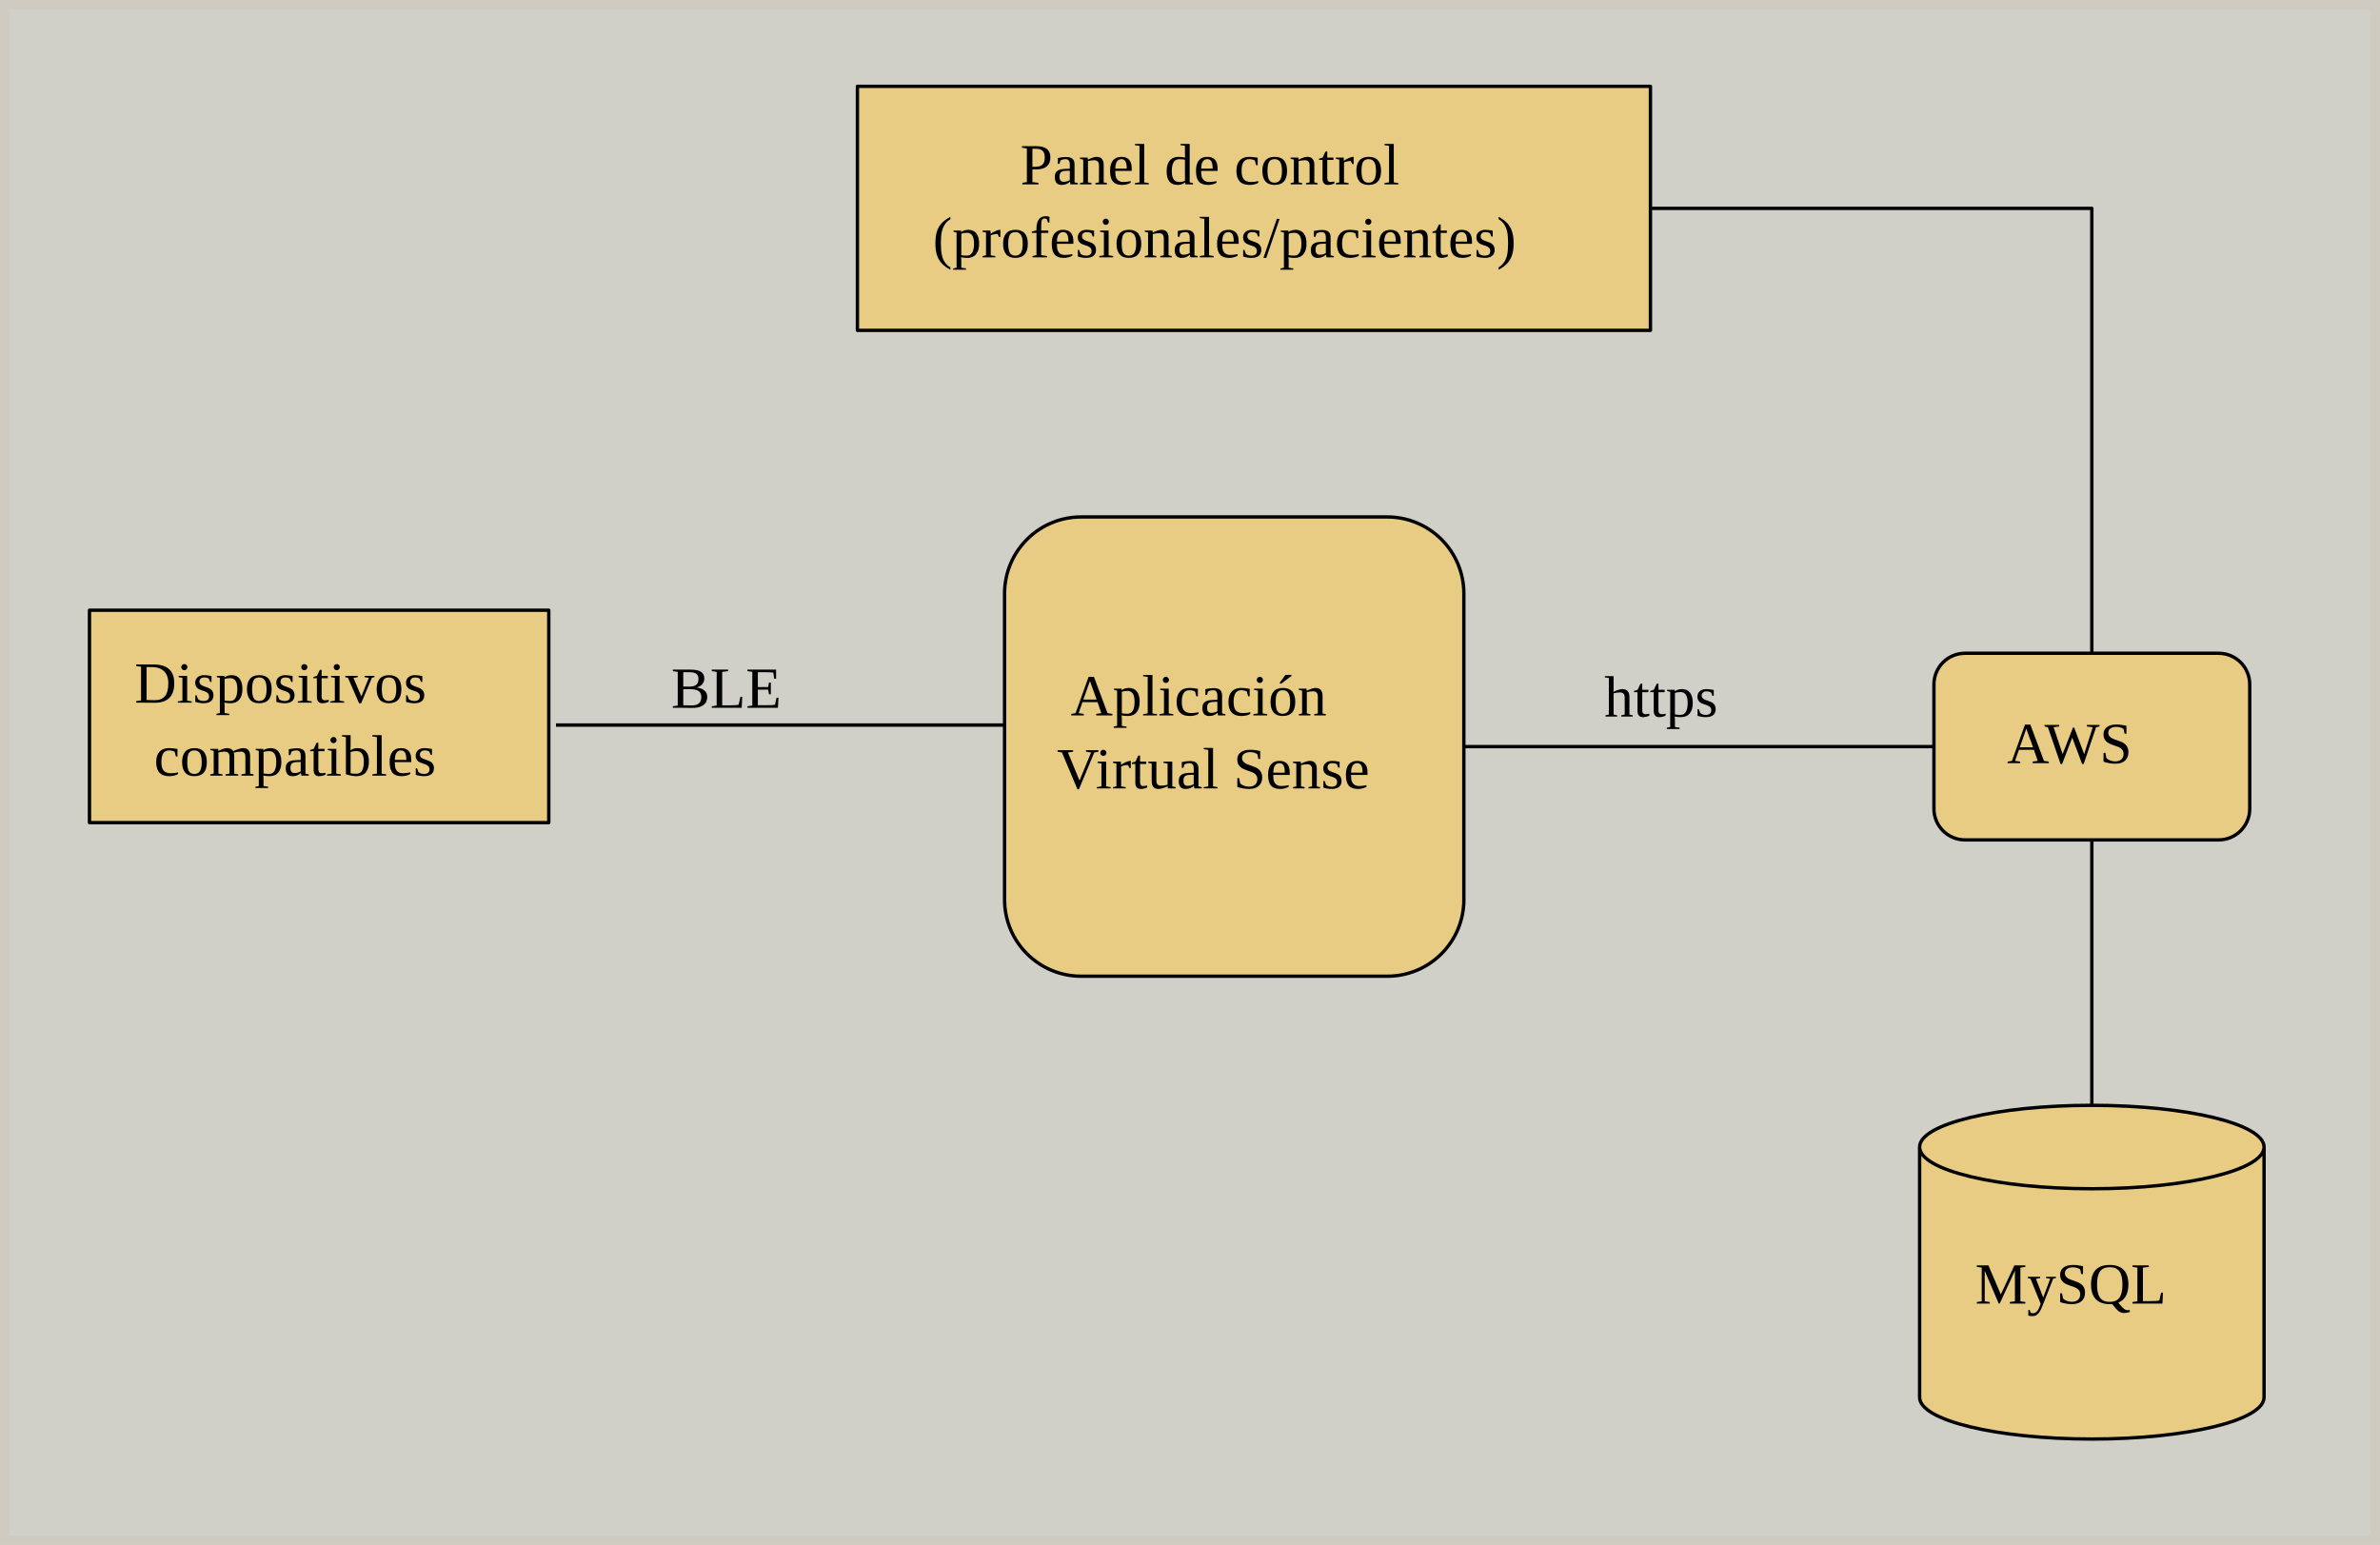
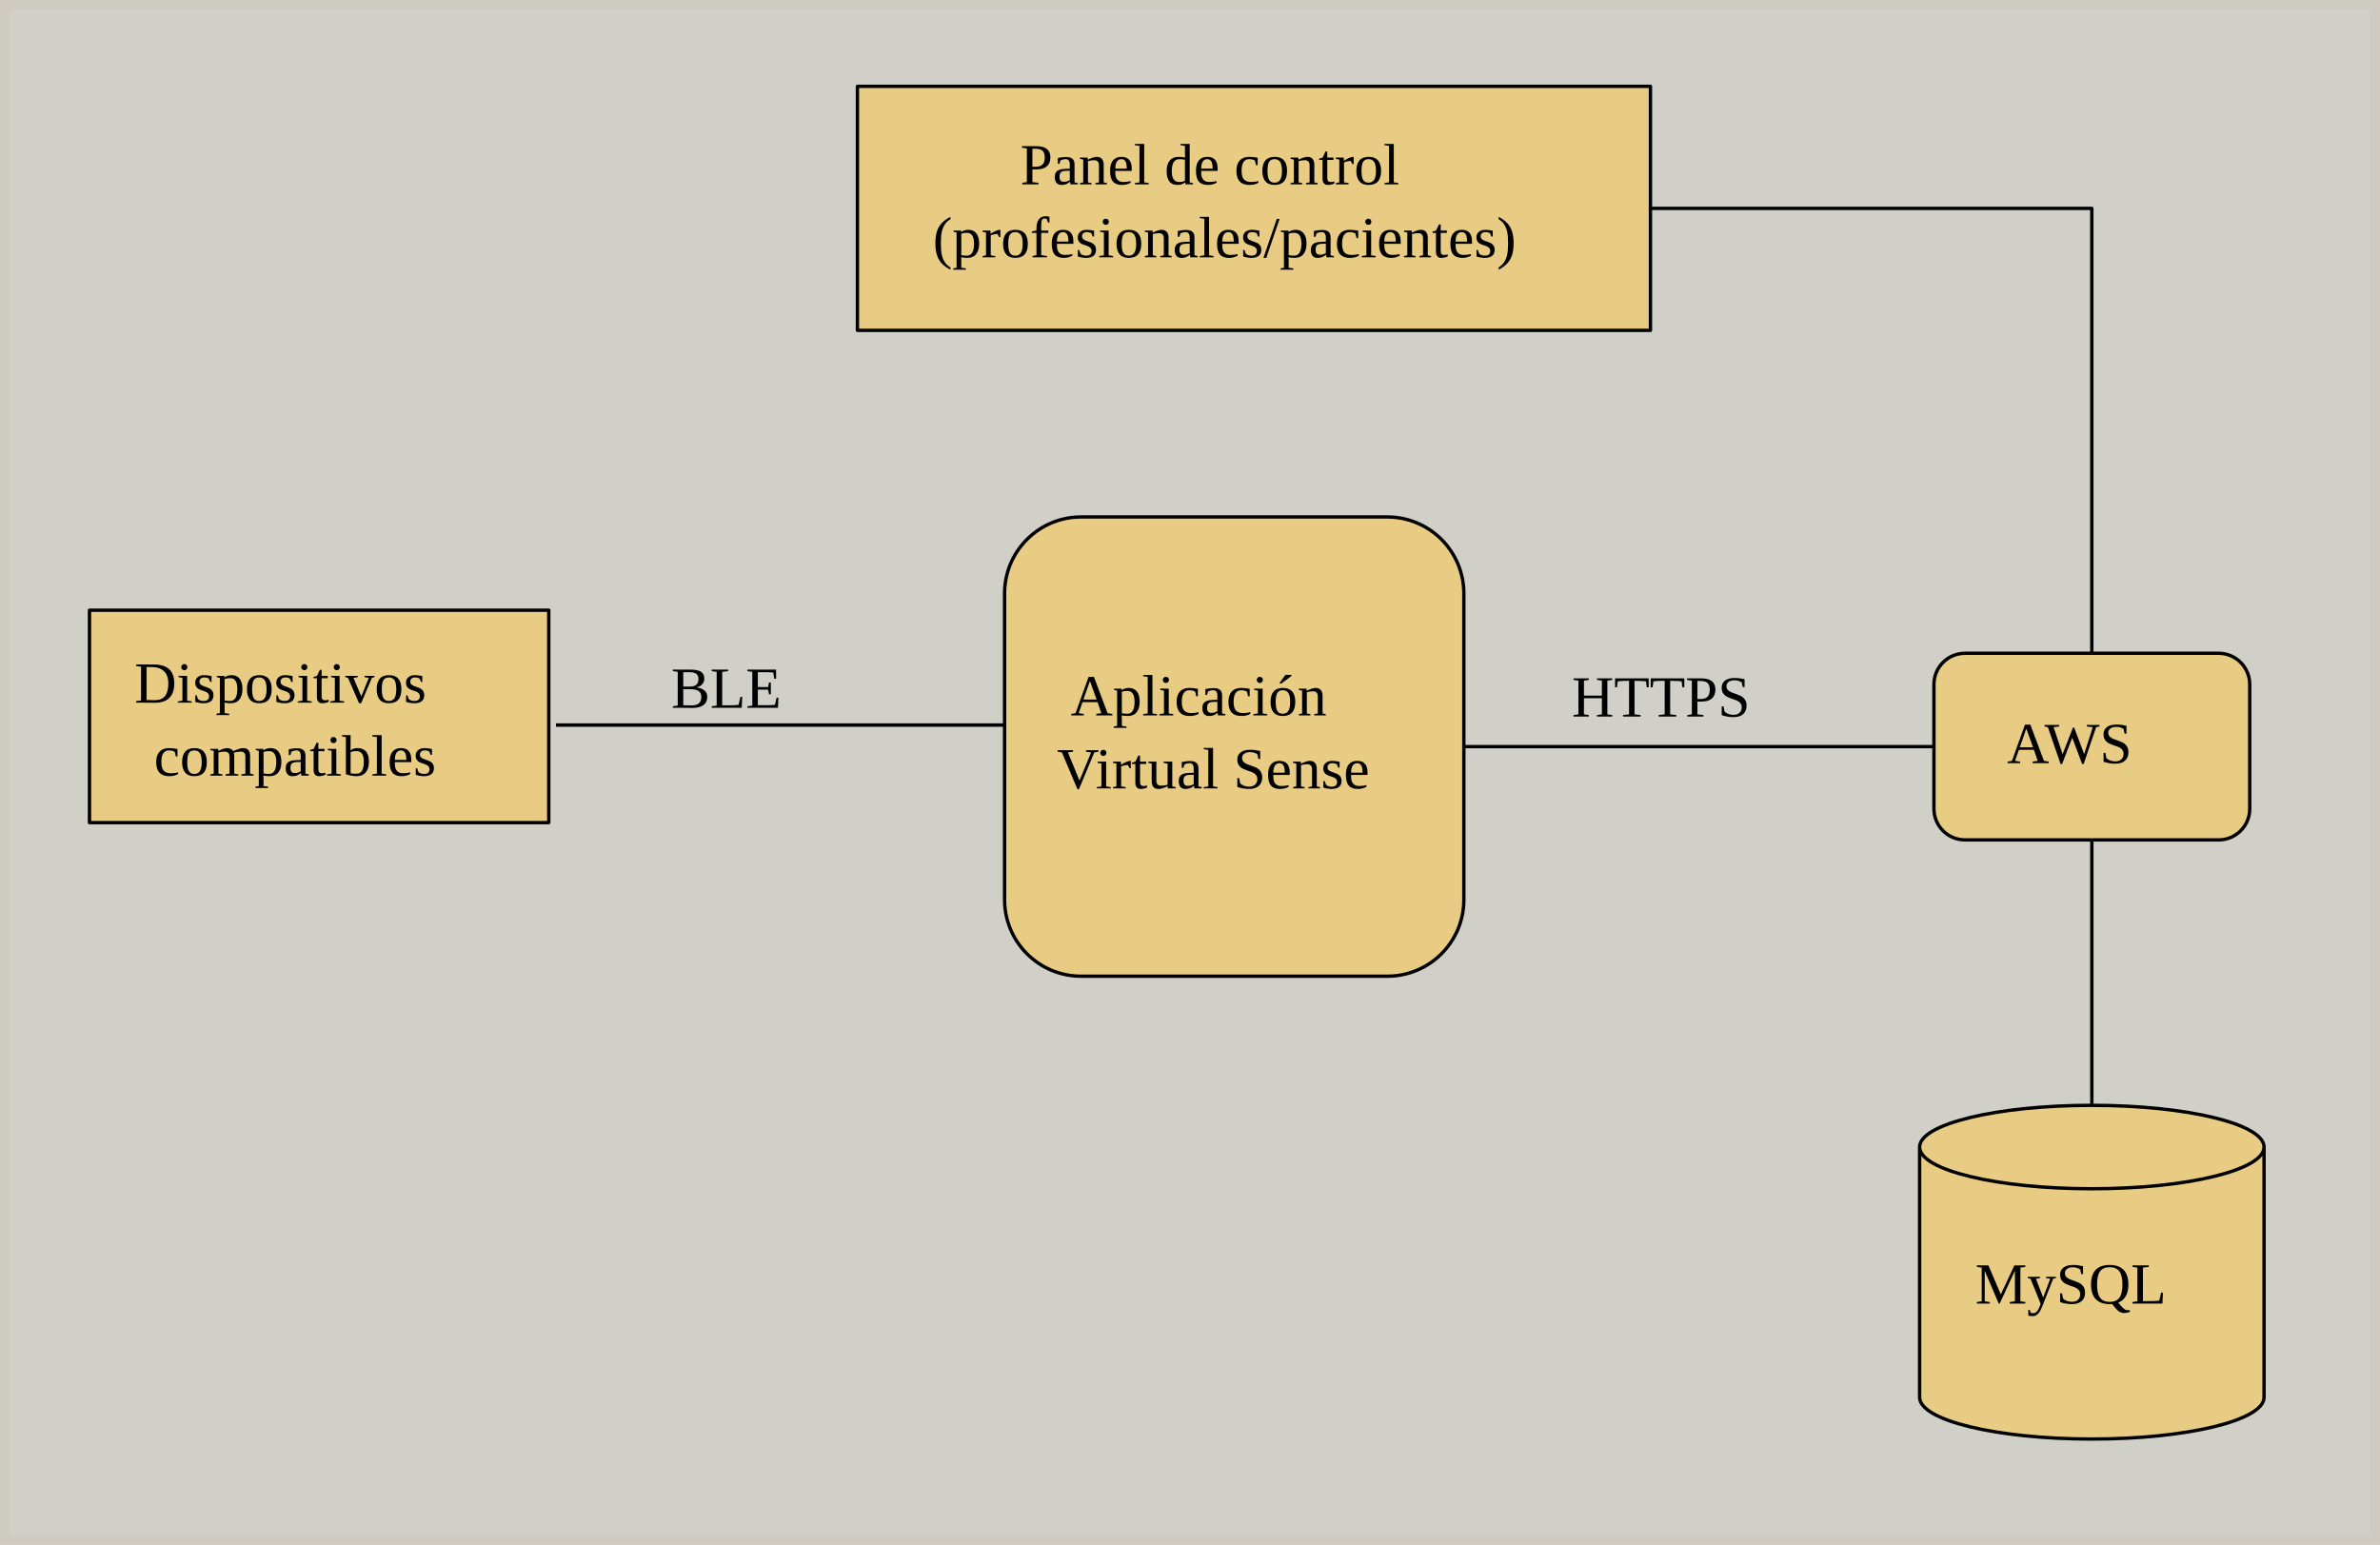
<svg xmlns="http://www.w3.org/2000/svg" version="1.1" viewBox="0 0 706.859 458.889" fill="none" stroke="none" stroke-linecap="square" stroke-miterlimit="10" id="svg39" width="706.859" height="458.889">
  <defs id="defs39">
    <clipPath clipPathUnits="userSpaceOnUse" id="clipPath39">
      <path d="M 0,0 H 800 V 600 H 0 Z" clip-rule="nonzero" id="path40" />
    </clipPath>
  </defs>
  <rect style="opacity:0.425;fill:#909080;stroke:#90846c;stroke-width:2.8;stroke-dasharray:none" id="rect48" width="704.059" height="456.089" x="1.4" y="1.4" />
  <path fill="#000000" fill-opacity="0" d="M -42.942,-60.432 H 757.058 V 539.568 H -42.942 Z" fill-rule="evenodd" id="path2" />
  <path fill="#cfe2f3" d="M 26.576,181.246 H 162.985 v 63.087 H 26.576 Z" fill-rule="evenodd" id="path3" style="fill:#e8cc84" />
  <path stroke="#000000" stroke-width="1" stroke-linejoin="round" stroke-linecap="butt" d="M 26.576,181.246 H 162.985 v 63.087 H 26.576 Z" fill-rule="evenodd" id="path4" />
  <path fill="#cfe2f3" d="m 570.124,340.691 v 0 c 0,6.843 22.9,12.39 51.15,12.39 28.249,0 51.15,-5.547 51.15,-12.39 v 74.339 c 0,6.843 -22.901,12.39 -51.15,12.39 -28.249,0 -51.15,-5.547 -51.15,-12.39 z" fill-rule="evenodd" id="path7" style="fill:#e8cc84" />
  <path fill="#e2edf7" d="m 570.124,340.691 v 0 c 0,-6.843 22.9,-12.39 51.15,-12.39 28.249,0 51.15,5.547 51.15,12.39 v 0 c 0,6.843 -22.901,12.39 -51.15,12.39 -28.249,0 -51.15,-5.547 -51.15,-12.39 z" fill-rule="evenodd" id="path8" style="fill:#e8cc84" />
  <path fill="#000000" fill-opacity="0" d="m 672.424,340.691 v 0 c 0,6.843 -22.901,12.39 -51.15,12.39 -28.249,0 -51.15,-5.547 -51.15,-12.39 v 0 c 0,-6.843 22.9,-12.39 51.15,-12.39 28.249,0 51.15,5.547 51.15,12.39 v 74.339 c 0,6.843 -22.901,12.39 -51.15,12.39 -28.249,0 -51.15,-5.547 -51.15,-12.39 v -74.339" fill-rule="evenodd" id="path9" />
  <path stroke="#000000" stroke-width="1" stroke-linejoin="round" stroke-linecap="butt" d="m 672.424,340.691 v 0 c 0,6.843 -22.901,12.39 -51.15,12.39 -28.249,0 -51.15,-5.547 -51.15,-12.39 v 0 c 0,-6.843 22.9,-12.39 51.15,-12.39 28.249,0 51.15,5.547 51.15,12.39 v 74.339 c 0,6.843 -22.901,12.39 -51.15,12.39 -28.249,0 -51.15,-5.547 -51.15,-12.39 v -74.339" fill-rule="evenodd" id="path10" />
  <path fill="#cfe2f3" d="m 574.376,203.273 v 0 c 0,-5.103 4.136,-9.239 9.239,-9.239 h 75.317 c 2.45,0 4.8,0.973 6.533,2.706 1.733,1.733 2.706,4.083 2.706,6.533 v 36.955 c 0,5.103 -4.136,9.239 -9.239,9.239 h -75.317 c -5.103,0 -9.239,-4.136 -9.239,-9.239 z" fill-rule="evenodd" id="path12" />
  <path stroke="#000000" stroke-width="1" stroke-linejoin="round" stroke-linecap="butt" d="m 574.376,203.273 v 0 c 0,-5.103 4.136,-9.239 9.239,-9.239 h 75.317 c 2.45,0 4.8,0.973 6.533,2.706 1.733,1.733 2.706,4.083 2.706,6.533 v 36.955 c 0,5.103 -4.136,9.239 -9.239,9.239 h -75.317 c -5.103,0 -9.239,-4.136 -9.239,-9.239 z" fill-rule="evenodd" id="path13" style="fill:#e8cc84" />
  <path fill="#cfe2f3" d="m 298.355,176.281 v 0 c 0,-12.556 10.179,-22.735 22.735,-22.735 h 90.939 v 0 c 6.03,0 11.813,2.395 16.076,6.659 4.264,4.264 6.659,10.047 6.659,16.076 v 90.939 c 0,12.556 -10.179,22.735 -22.735,22.735 H 321.091 c -12.556,0 -22.735,-10.179 -22.735,-22.735 z" fill-rule="evenodd" id="path15" style="fill:#e8cc84" />
  <path stroke="#000000" stroke-width="1" stroke-linejoin="round" stroke-linecap="butt" d="m 298.355,176.281 v 0 c 0,-12.556 10.179,-22.735 22.735,-22.735 h 90.939 v 0 c 6.03,0 11.813,2.395 16.076,6.659 4.264,4.264 6.659,10.047 6.659,16.076 v 90.939 c 0,12.556 -10.179,22.735 -22.735,22.735 H 321.091 c -12.556,0 -22.735,-10.179 -22.735,-22.735 z" fill-rule="evenodd" id="path16" />
  <path fill="#000000" fill-opacity="0" d="M 434.765,221.75 H 574.387" fill-rule="evenodd" id="path20" />
  <path stroke="#000000" stroke-width="1" stroke-linejoin="round" stroke-linecap="butt" d="M 434.765,221.75 H 574.387" fill-rule="evenodd" id="path21" />
  <path fill="#000000" fill-opacity="0" d="m 621.274,249.467 v 78.835" fill-rule="evenodd" id="path22" />
  <path stroke="#000000" stroke-width="1" stroke-linejoin="round" stroke-linecap="butt" d="m 621.274,249.467 v 78.835" fill-rule="evenodd" id="path23" />
  <path fill="#000000" fill-opacity="0" d="m 550.93,181.246 h -77.795 v 34.11 h 77.795 z" fill-rule="evenodd" id="path24" />
  <path fill="#000000" fill-opacity="0" d="M 165.127,215.356 H 298.355" fill-rule="evenodd" id="path26" />
  <path stroke="#000000" stroke-width="1" stroke-linejoin="round" stroke-linecap="butt" d="M 165.127,215.356 H 298.355" fill-rule="evenodd" id="path27" />
  <path fill="#000000" fill-opacity="0" d="m 269.568,181.246 h -77.795 v 34.11 h 77.795 z" fill-rule="evenodd" id="path29" />
  <path fill="#cfe2f3" d="M 254.655,25.65 H 490.182 V 98.123 H 254.655 Z" fill-rule="evenodd" id="path31" style="fill:#e8cc84" />
  <path stroke="#000000" stroke-width="1" stroke-linejoin="round" stroke-linecap="butt" d="M 254.655,25.65 H 490.182 V 98.123 H 254.655 Z" fill-rule="evenodd" id="path32" />
  <path fill="#000000" fill-opacity="0" d="M 490.182,61.887 H 621.269 V 194.044" fill-rule="evenodd" id="path35" />
  <path stroke="#000000" stroke-width="1" stroke-linejoin="round" stroke-linecap="butt" d="M 490.182,61.887 H 621.269 V 194.044" fill-rule="evenodd" id="path36" />
  <text xml:space="preserve" style="font-size:17.333px;text-align:start;writing-mode:lr-tb;direction:ltr;text-anchor:start;fill:#e8cc84" x="366.838" y="212.496" id="text40">
    <tspan id="tspan40" x="366.838" y="212.496" style="font-size:17.333px;text-align:center;text-anchor:middle;fill:#000000">Aplicación</tspan>
    <tspan x="366.838" y="234.163" id="tspan42" style="font-size:17.333px;text-align:center;text-anchor:middle;fill:#000000">Virtual Sense</tspan>
  </text>
  <text xml:space="preserve" style="font-size:17.333px;text-align:start;writing-mode:lr-tb;direction:ltr;text-anchor:start;fill:#e8cc84" x="94.116" y="208.704" id="text40-0">
    <tspan x="94.116" y="208.704" id="tspan42-2" style="font-size:17.333px;text-align:center;text-anchor:middle;fill:#000000">Dispositivos</tspan>
    <tspan x="94.116" y="230.371" style="font-size:17.333px;text-align:center;text-anchor:middle;fill:#000000" id="tspan43">compatibles</tspan>
  </text>
  <text xml:space="preserve" style="font-size:17.333px;text-align:start;writing-mode:lr-tb;direction:ltr;text-anchor:start;fill:#e8cc84" x="370.175" y="54.758" id="text45">
    <tspan x="370.175" y="54.758" id="tspan44" style="font-size:17.333px;text-align:center;text-anchor:middle;fill:#000000">Panel de control</tspan>
    <tspan x="370.175" y="76.425" style="font-size:17.333px;text-align:center;text-anchor:middle;fill:#000000" id="tspan45">(profesionales/pacientes)</tspan>
  </text>
  <text xml:space="preserve" style="font-size:17.333px;text-align:start;writing-mode:lr-tb;direction:ltr;text-anchor:start;fill:#e8cc84" x="621.159" y="226.663" id="text47">
    <tspan x="621.159" y="226.663" style="font-size:17.333px;text-align:center;text-anchor:middle;fill:#000000" id="tspan47">AWS</tspan>
  </text>
  <text xml:space="preserve" style="font-size:17.333px;text-align:start;writing-mode:lr-tb;direction:ltr;text-anchor:start;fill:#e8cc84" x="499.826" y="212.834" id="text47-2">
-     <tspan x="499.826" y="212.834" style="font-size:17.333px;text-align:center;text-anchor:middle;fill:#000000" id="tspan47-3">https</tspan>
+     <tspan x="499.826" y="212.834" style="font-size:17.333px;text-align:center;text-anchor:middle;fill:#000000" id="tspan47-3">HTTPS</tspan>
  </text>
  <text xml:space="preserve" style="font-size:17.333px;text-align:start;writing-mode:lr-tb;direction:ltr;text-anchor:start;fill:#e8cc84" x="222.202" y="210.225" id="text48">
    <tspan x="222.202" y="210.225" style="font-size:17.333px;text-align:center;text-anchor:middle;fill:#000000" id="tspan48">BLE</tspan>
  </text>
  <text xml:space="preserve" style="font-size:17.333px;text-align:start;writing-mode:lr-tb;direction:ltr;text-anchor:start;fill:#e8cc84" x="621.528" y="387.18" id="text49">
    <tspan x="621.528" y="387.18" style="font-size:17.333px;text-align:center;text-anchor:middle;fill:#000000" id="tspan49">MySQL</tspan>
  </text>
</svg>
